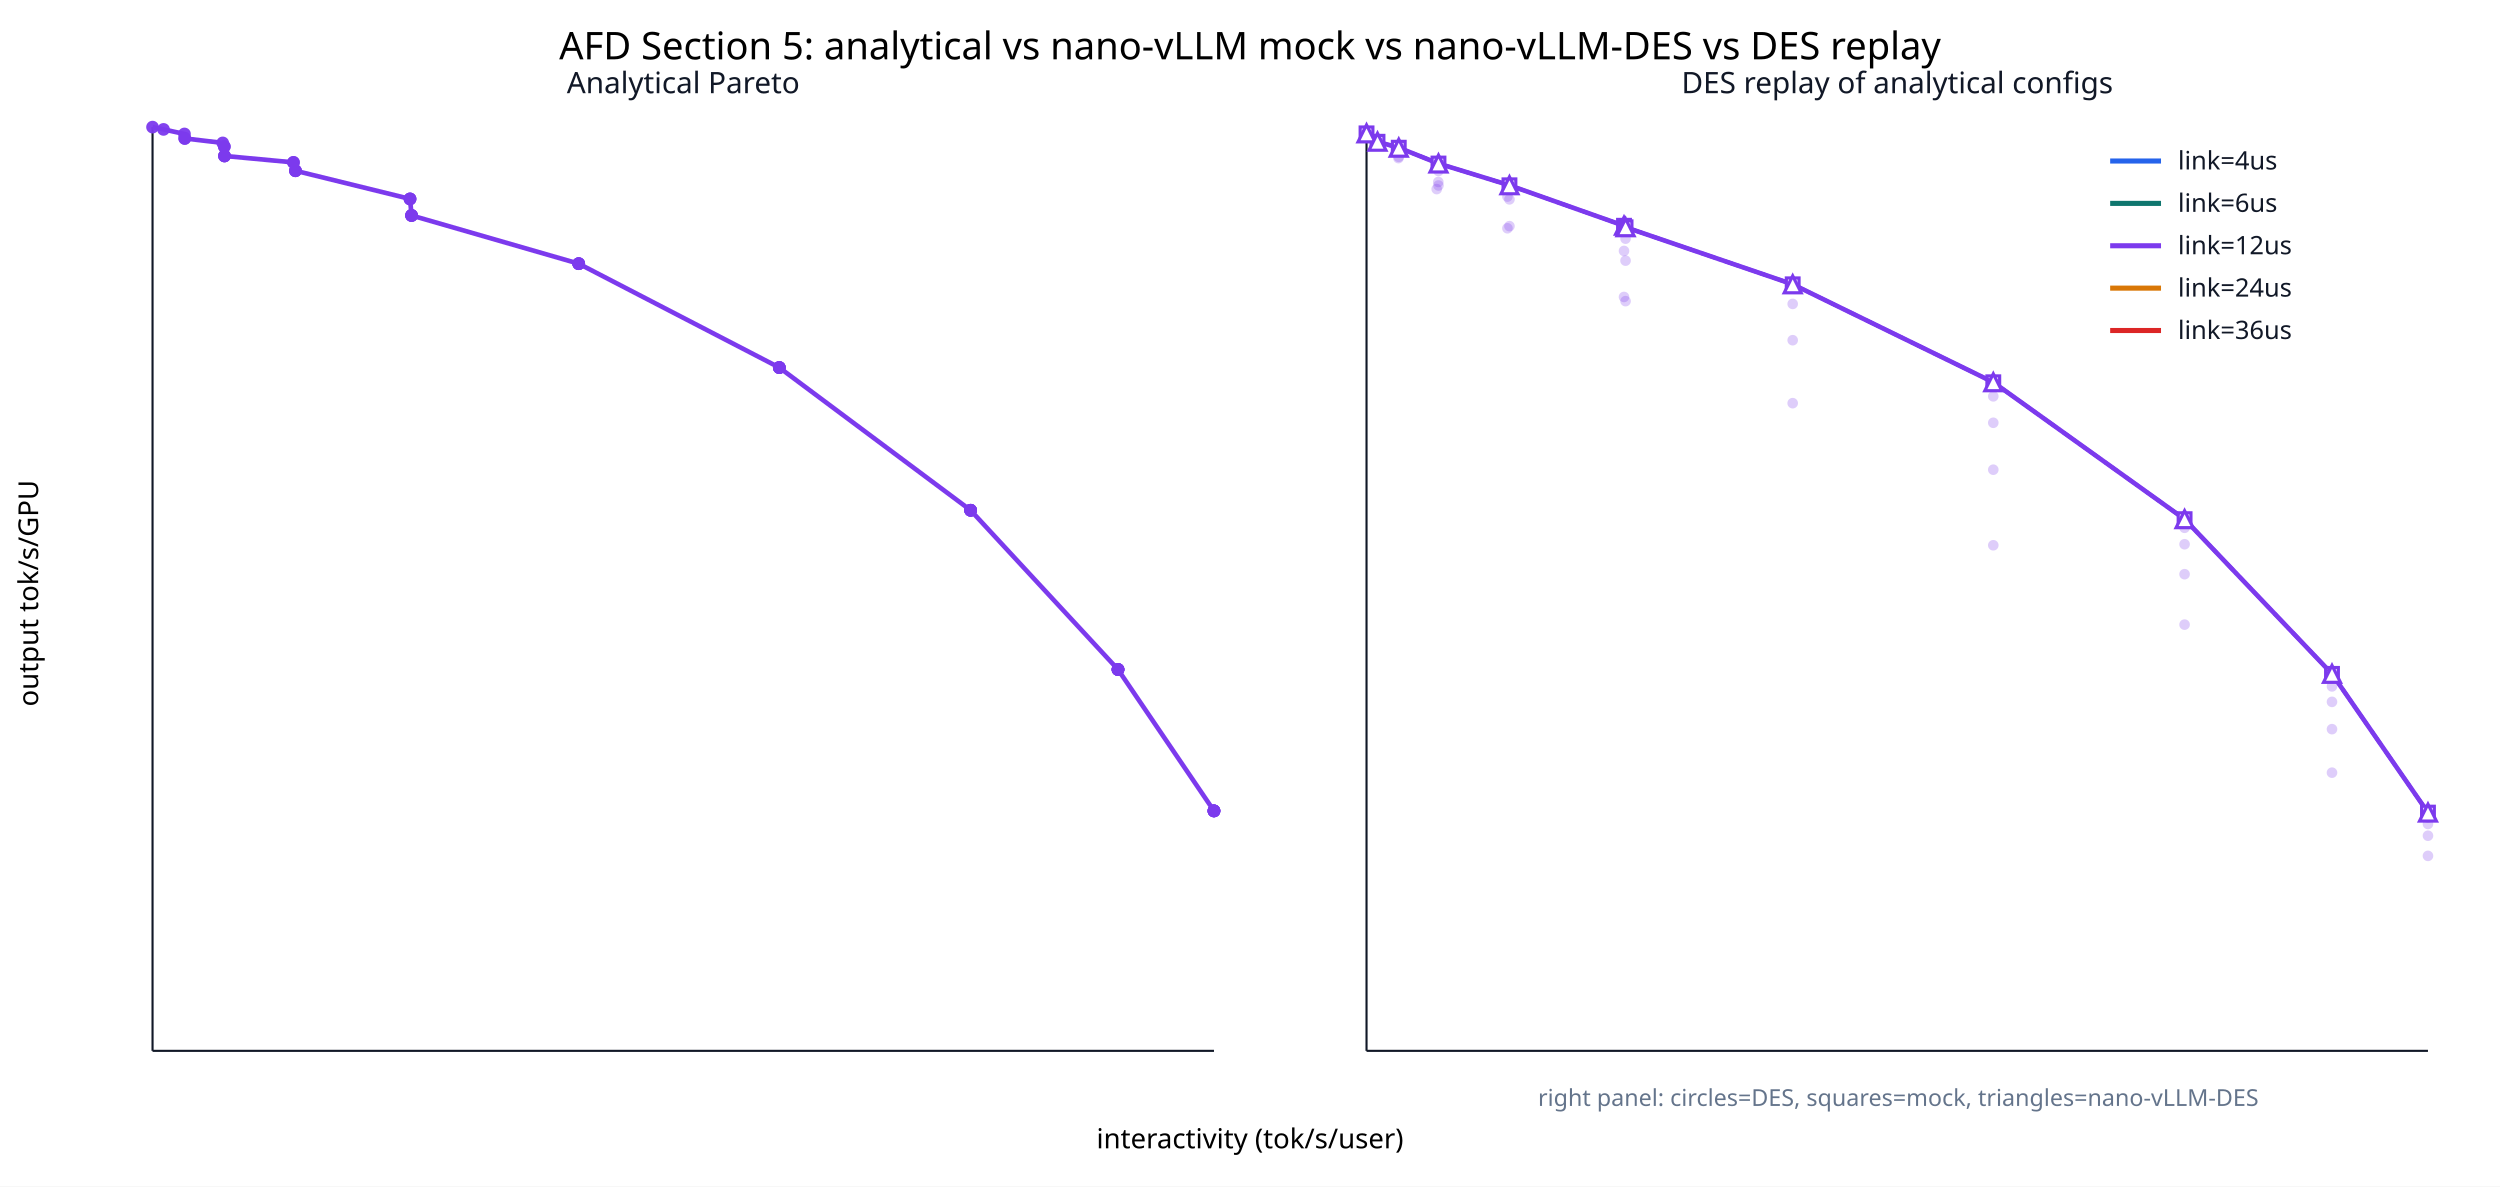
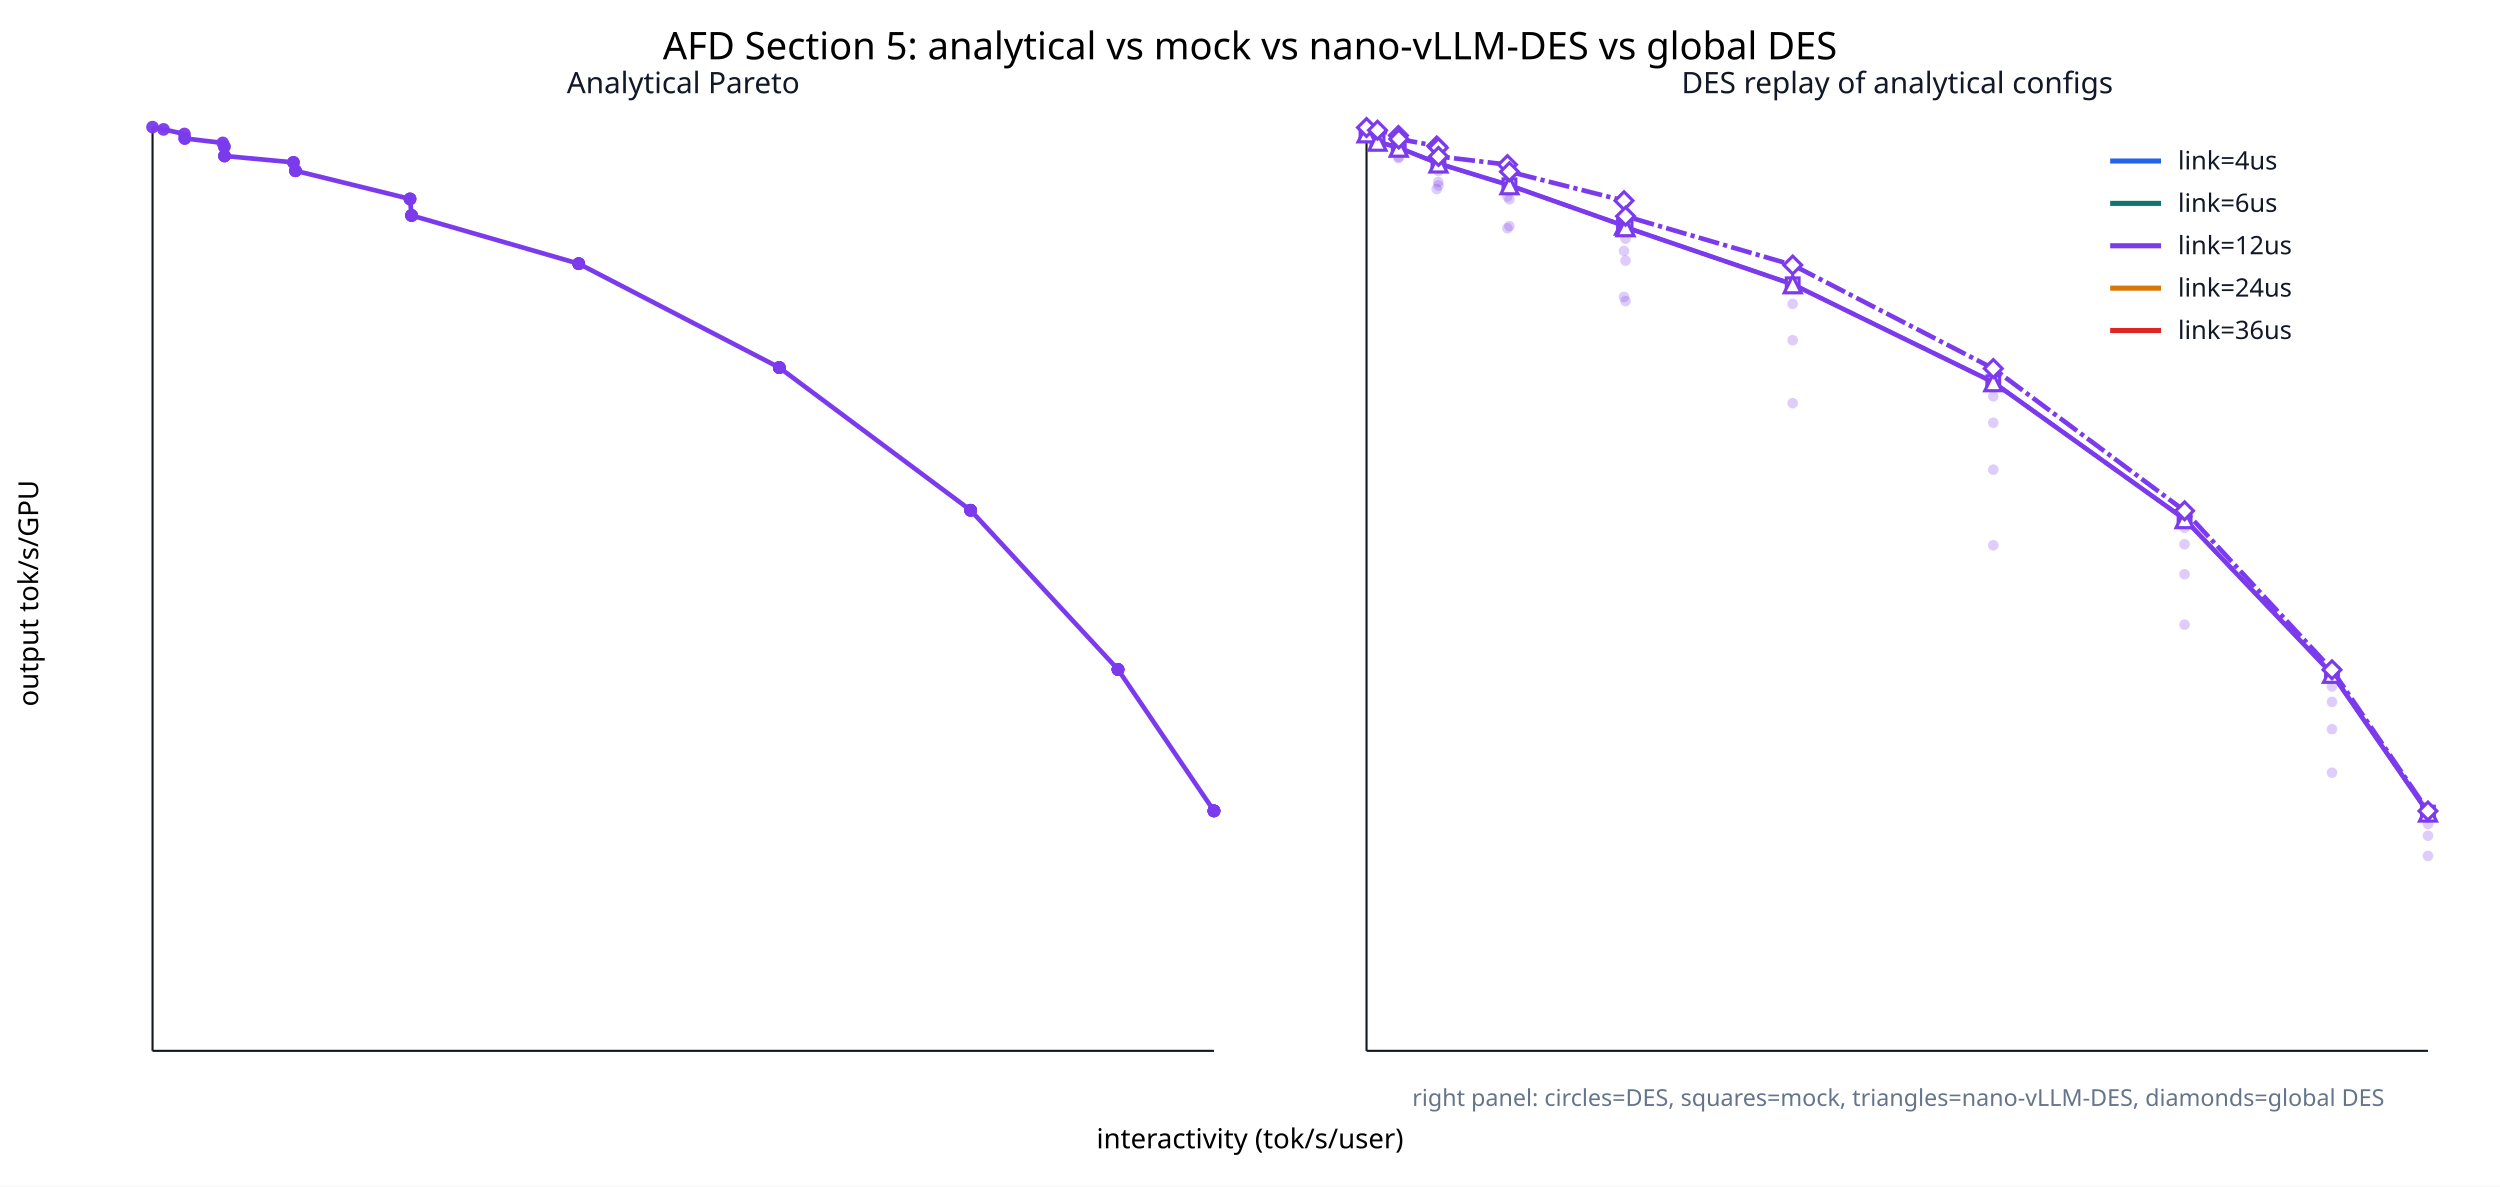
<svg xmlns="http://www.w3.org/2000/svg" width="1180" height="560" viewBox="0 0 1180 560">
  <rect width="100%" height="100%" fill="white" />
-   <text x="590" y="28" text-anchor="middle" font-family="sans-serif" font-size="18">AFD Section 5: analytical vs nano-vLLM mock vs nano-vLLM-DES vs DES replay</text>
+   <text x="590" y="28" text-anchor="middle" font-family="sans-serif" font-size="18">AFD Section 5: analytical vs mock vs nano-vLLM-DES vs global DES</text>
  <line x1="72.00" y1="496.00" x2="573.00" y2="496.00" stroke="#111827" />
  <line x1="72.00" y1="60.00" x2="72.00" y2="496.00" stroke="#111827" />
  <text x="322.50" y="44.00" text-anchor="middle" font-family="sans-serif" font-size="14" fill="#111827">Analytical Pareto</text>
  <line x1="645.00" y1="496.00" x2="1146.00" y2="496.00" stroke="#111827" />
  <line x1="645.00" y1="60.00" x2="645.00" y2="496.00" stroke="#111827" />
  <text x="895.50" y="44.00" text-anchor="middle" font-family="sans-serif" font-size="14" fill="#111827">DES replay of analytical configs</text>
  <polyline points="72.00,60.00 77.18,61.08 87.06,63.23 87.21,65.34 87.21,65.34 105.13,67.46 105.88,69.18 105.88,69.18 105.96,73.61 105.96,73.61 105.96,73.61 138.51,76.65 138.51,76.65 139.46,80.60 139.46,80.60 139.46,80.60 193.53,93.90 193.53,93.90 193.53,93.90 194.26,101.70 194.26,101.70 194.26,101.70 194.26,101.70 273.15,124.46 273.15,124.46 273.15,124.46 273.15,124.46 367.83,173.49 367.83,173.49 367.83,173.49 367.83,173.49 367.83,173.49 458.12,240.84 458.12,240.84 458.12,240.84 458.12,240.84 458.12,240.84 527.70,316.01 527.70,316.01 527.70,316.01 527.70,316.01 527.70,316.01 527.70,316.01 572.99,382.74 572.99,382.74 572.99,382.74 572.99,382.74 572.99,382.74 572.99,382.74" fill="none" stroke="#7c3aed" stroke-width="2.2" />
  <circle cx="72.00" cy="60.00" r="3.0" fill="#7c3aed" fill-opacity="0.95" />
  <circle cx="77.18" cy="61.08" r="3.0" fill="#7c3aed" fill-opacity="0.95" />
  <circle cx="87.06" cy="63.23" r="3.0" fill="#7c3aed" fill-opacity="0.95" />
  <circle cx="87.21" cy="65.34" r="3.0" fill="#7c3aed" fill-opacity="0.95" />
  <circle cx="87.21" cy="65.34" r="3.0" fill="#7c3aed" fill-opacity="0.95" />
  <circle cx="105.13" cy="67.46" r="3.0" fill="#7c3aed" fill-opacity="0.95" />
  <circle cx="105.88" cy="69.18" r="3.0" fill="#7c3aed" fill-opacity="0.95" />
  <circle cx="105.88" cy="69.18" r="3.0" fill="#7c3aed" fill-opacity="0.95" />
  <circle cx="105.96" cy="73.61" r="3.0" fill="#7c3aed" fill-opacity="0.95" />
  <circle cx="105.96" cy="73.61" r="3.0" fill="#7c3aed" fill-opacity="0.95" />
  <circle cx="105.96" cy="73.61" r="3.0" fill="#7c3aed" fill-opacity="0.95" />
  <circle cx="138.51" cy="76.65" r="3.0" fill="#7c3aed" fill-opacity="0.95" />
  <circle cx="138.51" cy="76.65" r="3.0" fill="#7c3aed" fill-opacity="0.95" />
  <circle cx="139.46" cy="80.60" r="3.0" fill="#7c3aed" fill-opacity="0.95" />
  <circle cx="139.46" cy="80.60" r="3.0" fill="#7c3aed" fill-opacity="0.95" />
  <circle cx="139.46" cy="80.60" r="3.0" fill="#7c3aed" fill-opacity="0.95" />
  <circle cx="193.53" cy="93.90" r="3.0" fill="#7c3aed" fill-opacity="0.95" />
  <circle cx="193.53" cy="93.90" r="3.0" fill="#7c3aed" fill-opacity="0.95" />
  <circle cx="193.53" cy="93.90" r="3.0" fill="#7c3aed" fill-opacity="0.95" />
  <circle cx="194.26" cy="101.70" r="3.0" fill="#7c3aed" fill-opacity="0.95" />
  <circle cx="194.26" cy="101.70" r="3.0" fill="#7c3aed" fill-opacity="0.95" />
  <circle cx="194.26" cy="101.70" r="3.0" fill="#7c3aed" fill-opacity="0.95" />
  <circle cx="194.26" cy="101.70" r="3.0" fill="#7c3aed" fill-opacity="0.95" />
  <circle cx="273.15" cy="124.46" r="3.0" fill="#7c3aed" fill-opacity="0.95" />
  <circle cx="273.15" cy="124.46" r="3.0" fill="#7c3aed" fill-opacity="0.95" />
  <circle cx="273.15" cy="124.46" r="3.0" fill="#7c3aed" fill-opacity="0.95" />
  <circle cx="273.15" cy="124.46" r="3.0" fill="#7c3aed" fill-opacity="0.95" />
  <circle cx="367.83" cy="173.49" r="3.0" fill="#7c3aed" fill-opacity="0.95" />
  <circle cx="367.83" cy="173.49" r="3.0" fill="#7c3aed" fill-opacity="0.95" />
  <circle cx="367.83" cy="173.49" r="3.0" fill="#7c3aed" fill-opacity="0.95" />
  <circle cx="367.83" cy="173.49" r="3.0" fill="#7c3aed" fill-opacity="0.95" />
  <circle cx="367.83" cy="173.49" r="3.0" fill="#7c3aed" fill-opacity="0.95" />
  <circle cx="458.12" cy="240.84" r="3.0" fill="#7c3aed" fill-opacity="0.95" />
  <circle cx="458.12" cy="240.84" r="3.0" fill="#7c3aed" fill-opacity="0.95" />
  <circle cx="458.12" cy="240.84" r="3.0" fill="#7c3aed" fill-opacity="0.95" />
  <circle cx="458.12" cy="240.84" r="3.0" fill="#7c3aed" fill-opacity="0.95" />
  <circle cx="458.12" cy="240.84" r="3.0" fill="#7c3aed" fill-opacity="0.95" />
  <circle cx="527.70" cy="316.01" r="3.0" fill="#7c3aed" fill-opacity="0.95" />
  <circle cx="527.70" cy="316.01" r="3.0" fill="#7c3aed" fill-opacity="0.95" />
  <circle cx="527.70" cy="316.01" r="3.0" fill="#7c3aed" fill-opacity="0.95" />
  <circle cx="527.70" cy="316.01" r="3.0" fill="#7c3aed" fill-opacity="0.95" />
  <circle cx="527.70" cy="316.01" r="3.0" fill="#7c3aed" fill-opacity="0.95" />
  <circle cx="527.70" cy="316.01" r="3.0" fill="#7c3aed" fill-opacity="0.95" />
  <circle cx="572.99" cy="382.74" r="3.0" fill="#7c3aed" fill-opacity="0.95" />
  <circle cx="572.99" cy="382.74" r="3.0" fill="#7c3aed" fill-opacity="0.95" />
  <circle cx="572.99" cy="382.74" r="3.0" fill="#7c3aed" fill-opacity="0.95" />
  <circle cx="572.99" cy="382.74" r="3.0" fill="#7c3aed" fill-opacity="0.95" />
  <circle cx="572.99" cy="382.74" r="3.0" fill="#7c3aed" fill-opacity="0.95" />
  <circle cx="572.99" cy="382.74" r="3.0" fill="#7c3aed" fill-opacity="0.95" />
  <circle cx="645.00" cy="62.95" r="2.5" fill="#7c3aed" fill-opacity="0.25" />
  <circle cx="650.18" cy="66.91" r="2.5" fill="#7c3aed" fill-opacity="0.25" />
  <circle cx="660.06" cy="74.63" r="2.5" fill="#7c3aed" fill-opacity="0.25" />
  <circle cx="660.21" cy="74.02" r="2.5" fill="#7c3aed" fill-opacity="0.25" />
  <circle cx="660.21" cy="69.72" r="2.5" fill="#7c3aed" fill-opacity="0.25" />
  <circle cx="678.13" cy="89.25" r="2.5" fill="#7c3aed" fill-opacity="0.25" />
  <circle cx="678.88" cy="85.89" r="2.5" fill="#7c3aed" fill-opacity="0.25" />
  <circle cx="678.88" cy="77.70" r="2.5" fill="#7c3aed" fill-opacity="0.25" />
  <circle cx="678.96" cy="87.56" r="2.5" fill="#7c3aed" fill-opacity="0.25" />
  <circle cx="678.96" cy="80.70" r="2.5" fill="#7c3aed" fill-opacity="0.25" />
  <circle cx="678.96" cy="77.19" r="2.5" fill="#7c3aed" fill-opacity="0.25" />
  <circle cx="711.51" cy="107.75" r="2.5" fill="#7c3aed" fill-opacity="0.25" />
  <circle cx="711.51" cy="92.80" r="2.5" fill="#7c3aed" fill-opacity="0.25" />
  <circle cx="712.46" cy="106.74" r="2.5" fill="#7c3aed" fill-opacity="0.25" />
  <circle cx="712.46" cy="94.10" r="2.5" fill="#7c3aed" fill-opacity="0.25" />
  <circle cx="712.46" cy="87.46" r="2.5" fill="#7c3aed" fill-opacity="0.25" />
  <circle cx="766.53" cy="140.17" r="2.5" fill="#7c3aed" fill-opacity="0.25" />
  <circle cx="766.53" cy="118.44" r="2.5" fill="#7c3aed" fill-opacity="0.25" />
  <circle cx="766.53" cy="106.56" r="2.5" fill="#7c3aed" fill-opacity="0.25" />
  <circle cx="767.26" cy="142.14" r="2.5" fill="#7c3aed" fill-opacity="0.25" />
  <circle cx="767.26" cy="123.02" r="2.5" fill="#7c3aed" fill-opacity="0.25" />
  <circle cx="767.26" cy="112.65" r="2.5" fill="#7c3aed" fill-opacity="0.25" />
  <circle cx="767.26" cy="107.26" r="2.5" fill="#7c3aed" fill-opacity="0.25" />
  <circle cx="846.15" cy="190.30" r="2.5" fill="#7c3aed" fill-opacity="0.25" />
  <circle cx="846.15" cy="160.58" r="2.5" fill="#7c3aed" fill-opacity="0.25" />
  <circle cx="846.15" cy="143.45" r="2.5" fill="#7c3aed" fill-opacity="0.25" />
  <circle cx="846.15" cy="134.20" r="2.5" fill="#7c3aed" fill-opacity="0.25" />
  <circle cx="940.83" cy="257.37" r="2.5" fill="#7c3aed" fill-opacity="0.25" />
  <circle cx="940.83" cy="221.70" r="2.5" fill="#7c3aed" fill-opacity="0.25" />
  <circle cx="940.83" cy="199.55" r="2.5" fill="#7c3aed" fill-opacity="0.25" />
  <circle cx="940.83" cy="187.07" r="2.5" fill="#7c3aed" fill-opacity="0.25" />
  <circle cx="940.83" cy="180.43" r="2.5" fill="#7c3aed" fill-opacity="0.25" />
  <circle cx="1031.12" cy="294.82" r="2.5" fill="#7c3aed" fill-opacity="0.25" />
  <circle cx="1031.12" cy="271.02" r="2.5" fill="#7c3aed" fill-opacity="0.25" />
  <circle cx="1031.12" cy="256.88" r="2.5" fill="#7c3aed" fill-opacity="0.25" />
  <circle cx="1031.12" cy="249.12" r="2.5" fill="#7c3aed" fill-opacity="0.25" />
  <circle cx="1031.12" cy="245.05" r="2.5" fill="#7c3aed" fill-opacity="0.25" />
  <circle cx="1100.70" cy="364.70" r="2.5" fill="#7c3aed" fill-opacity="0.25" />
  <circle cx="1100.70" cy="344.16" r="2.5" fill="#7c3aed" fill-opacity="0.25" />
  <circle cx="1100.70" cy="331.28" r="2.5" fill="#7c3aed" fill-opacity="0.25" />
  <circle cx="1100.70" cy="323.98" r="2.5" fill="#7c3aed" fill-opacity="0.25" />
  <circle cx="1100.70" cy="320.09" r="2.5" fill="#7c3aed" fill-opacity="0.25" />
  <circle cx="1100.70" cy="318.07" r="2.5" fill="#7c3aed" fill-opacity="0.25" />
  <circle cx="1146.00" cy="403.97" r="2.5" fill="#7c3aed" fill-opacity="0.25" />
  <circle cx="1146.00" cy="394.46" r="2.5" fill="#7c3aed" fill-opacity="0.25" />
  <circle cx="1146.00" cy="388.92" r="2.5" fill="#7c3aed" fill-opacity="0.25" />
  <circle cx="1146.00" cy="385.92" r="2.5" fill="#7c3aed" fill-opacity="0.25" />
  <circle cx="1146.00" cy="384.35" r="2.5" fill="#7c3aed" fill-opacity="0.25" />
  <circle cx="1146.00" cy="383.55" r="2.5" fill="#7c3aed" fill-opacity="0.25" />
  <polyline points="645.00,62.95 650.18,66.91 660.21,69.72 678.96,77.19 712.46,87.46 766.53,106.56 767.26,107.26 846.15,134.20 940.83,180.43 1031.12,245.05 1100.70,318.07 1146.00,383.55" fill="none" stroke="#7c3aed" stroke-width="2.2" />
  <circle cx="645.00" cy="62.95" r="3.2" fill="#7c3aed" fill-opacity="0.95" />
  <circle cx="650.18" cy="66.91" r="3.2" fill="#7c3aed" fill-opacity="0.95" />
  <circle cx="660.21" cy="69.72" r="3.2" fill="#7c3aed" fill-opacity="0.95" />
  <circle cx="678.96" cy="77.19" r="3.2" fill="#7c3aed" fill-opacity="0.95" />
  <circle cx="712.46" cy="87.46" r="3.2" fill="#7c3aed" fill-opacity="0.95" />
  <circle cx="766.53" cy="106.56" r="3.2" fill="#7c3aed" fill-opacity="0.95" />
  <circle cx="767.26" cy="107.26" r="3.2" fill="#7c3aed" fill-opacity="0.95" />
  <circle cx="846.15" cy="134.20" r="3.2" fill="#7c3aed" fill-opacity="0.95" />
  <circle cx="940.83" cy="180.43" r="3.2" fill="#7c3aed" fill-opacity="0.95" />
  <circle cx="1031.12" cy="245.05" r="3.2" fill="#7c3aed" fill-opacity="0.95" />
  <circle cx="1100.70" cy="318.07" r="3.2" fill="#7c3aed" fill-opacity="0.95" />
  <circle cx="1146.00" cy="383.55" r="3.2" fill="#7c3aed" fill-opacity="0.95" />
  <polyline points="645.00,62.95 650.18,66.91 660.21,69.72 678.96,77.19 712.46,87.46 766.53,106.56 767.26,107.26 846.15,134.20 940.83,180.43 1031.12,245.05 1100.70,318.07 1146.00,383.55" fill="none" stroke="#7c3aed" stroke-width="1.8" stroke-dasharray="8 4" />
  <rect x="642.00" y="59.95" width="6.0" height="6.0" fill="white" stroke="#7c3aed" stroke-width="1.5" />
  <rect x="647.18" y="63.91" width="6.0" height="6.0" fill="white" stroke="#7c3aed" stroke-width="1.5" />
  <rect x="657.21" y="66.72" width="6.0" height="6.0" fill="white" stroke="#7c3aed" stroke-width="1.5" />
  <rect x="675.96" y="74.19" width="6.0" height="6.0" fill="white" stroke="#7c3aed" stroke-width="1.5" />
  <rect x="709.46" y="84.46" width="6.0" height="6.0" fill="white" stroke="#7c3aed" stroke-width="1.5" />
  <rect x="763.53" y="103.56" width="6.0" height="6.0" fill="white" stroke="#7c3aed" stroke-width="1.5" />
  <rect x="764.26" y="104.26" width="6.0" height="6.0" fill="white" stroke="#7c3aed" stroke-width="1.5" />
  <rect x="843.15" y="131.20" width="6.0" height="6.0" fill="white" stroke="#7c3aed" stroke-width="1.5" />
  <rect x="937.83" y="177.43" width="6.0" height="6.0" fill="white" stroke="#7c3aed" stroke-width="1.5" />
  <rect x="1028.12" y="242.05" width="6.0" height="6.0" fill="white" stroke="#7c3aed" stroke-width="1.5" />
  <rect x="1097.70" y="315.07" width="6.0" height="6.0" fill="white" stroke="#7c3aed" stroke-width="1.5" />
  <rect x="1143.00" y="380.55" width="6.0" height="6.0" fill="white" stroke="#7c3aed" stroke-width="1.5" />
  <polyline points="645.00,62.95 650.18,66.91 660.21,69.72 678.96,77.19 712.46,87.46 766.53,106.56 767.26,107.26 846.15,134.20 940.83,180.43 1031.12,245.05 1100.70,318.07 1146.00,383.55" fill="none" stroke="#7c3aed" stroke-width="1.8" stroke-dasharray="4 2 1 2" />
  <polygon points="645.00,58.95 649.00,66.95 641.00,66.95" fill="white" stroke="#7c3aed" stroke-width="1.5" />
  <polygon points="650.18,62.91 654.18,70.91 646.18,70.91" fill="white" stroke="#7c3aed" stroke-width="1.5" />
  <polygon points="660.21,65.72 664.21,73.72 656.21,73.72" fill="white" stroke="#7c3aed" stroke-width="1.5" />
  <polygon points="678.96,73.19 682.96,81.19 674.96,81.19" fill="white" stroke="#7c3aed" stroke-width="1.5" />
  <polygon points="712.46,83.46 716.46,91.46 708.46,91.46" fill="white" stroke="#7c3aed" stroke-width="1.5" />
  <polygon points="766.53,102.56 770.53,110.56 762.53,110.56" fill="white" stroke="#7c3aed" stroke-width="1.5" />
  <polygon points="767.26,103.26 771.26,111.26 763.26,111.26" fill="white" stroke="#7c3aed" stroke-width="1.5" />
  <polygon points="846.15,130.20 850.15,138.20 842.15,138.20" fill="white" stroke="#7c3aed" stroke-width="1.5" />
  <polygon points="940.83,176.43 944.83,184.43 936.83,184.43" fill="white" stroke="#7c3aed" stroke-width="1.5" />
  <polygon points="1031.12,241.05 1035.12,249.05 1027.12,249.05" fill="white" stroke="#7c3aed" stroke-width="1.5" />
  <polygon points="1100.70,314.07 1104.70,322.07 1096.70,322.07" fill="white" stroke="#7c3aed" stroke-width="1.5" />
  <polygon points="1146.00,379.55 1150.00,387.55 1142.00,387.55" fill="white" stroke="#7c3aed" stroke-width="1.5" />
+   <polyline points="645.00,60.19 650.18,61.45 660.06,63.96 660.21,65.62 678.13,68.89 678.88,69.72 678.96,73.84 711.51,77.70 712.46,81.04 766.53,94.72 767.26,102.05 846.15,125.09 940.83,173.94 1031.12,241.11 1100.70,316.14 1145.99,382.79" fill="none" stroke="#7c3aed" stroke-width="2.2" stroke-dasharray="10 2 2 2" />
+   <polygon points="645.00,55.99 649.20,60.19 645.00,64.39 640.80,60.19" fill="white" stroke="#7c3aed" stroke-width="1.5" />
+   <polygon points="650.18,57.25 654.38,61.45 650.18,65.65 645.98,61.45" fill="white" stroke="#7c3aed" stroke-width="1.5" />
+   <polygon points="660.06,59.76 664.26,63.96 660.06,68.16 655.86,63.96" fill="white" stroke="#7c3aed" stroke-width="1.5" />
+   <polygon points="660.21,61.42 664.41,65.62 660.21,69.82 656.01,65.62" fill="white" stroke="#7c3aed" stroke-width="1.5" />
+   <polygon points="678.13,64.69 682.33,68.89 678.13,73.09 673.93,68.89" fill="white" stroke="#7c3aed" stroke-width="1.5" />
+   <polygon points="678.88,65.52 683.08,69.72 678.88,73.92 674.68,69.72" fill="white" stroke="#7c3aed" stroke-width="1.5" />
+   <polygon points="678.96,69.64 683.16,73.84 678.96,78.04 674.76,73.84" fill="white" stroke="#7c3aed" stroke-width="1.5" />
+   <polygon points="711.51,73.50 715.71,77.70 711.51,81.90 707.31,77.70" fill="white" stroke="#7c3aed" stroke-width="1.5" />
+   <polygon points="712.46,76.84 716.66,81.04 712.46,85.24 708.26,81.04" fill="white" stroke="#7c3aed" stroke-width="1.5" />
+   <polygon points="766.53,90.52 770.73,94.72 766.53,98.92 762.33,94.72" fill="white" stroke="#7c3aed" stroke-width="1.5" />
+   <polygon points="767.26,97.85 771.46,102.05 767.26,106.25 763.06,102.05" fill="white" stroke="#7c3aed" stroke-width="1.5" />
+   <polygon points="846.15,120.89 850.35,125.09 846.15,129.29 841.95,125.09" fill="white" stroke="#7c3aed" stroke-width="1.5" />
+   <polygon points="940.83,169.74 945.03,173.94 940.83,178.14 936.63,173.94" fill="white" stroke="#7c3aed" stroke-width="1.5" />
+   <polygon points="1031.12,236.91 1035.32,241.11 1031.12,245.31 1026.92,241.11" fill="white" stroke="#7c3aed" stroke-width="1.5" />
+   <polygon points="1100.70,311.94 1104.90,316.14 1100.70,320.34 1096.50,316.14" fill="white" stroke="#7c3aed" stroke-width="1.5" />
+   <polygon points="1145.99,378.59 1150.19,382.79 1145.99,386.99 1141.79,382.79" fill="white" stroke="#7c3aed" stroke-width="1.5" />
  <line x1="996" y1="76" x2="1020" y2="76" stroke="#2563eb" stroke-width="2.4" />
  <text x="1028" y="80" font-family="sans-serif" font-size="12" fill="#111827">link=4us</text>
  <line x1="996" y1="96" x2="1020" y2="96" stroke="#0f766e" stroke-width="2.4" />
  <text x="1028" y="100" font-family="sans-serif" font-size="12" fill="#111827">link=6us</text>
  <line x1="996" y1="116" x2="1020" y2="116" stroke="#7c3aed" stroke-width="2.4" />
  <text x="1028" y="120" font-family="sans-serif" font-size="12" fill="#111827">link=12us</text>
  <line x1="996" y1="136" x2="1020" y2="136" stroke="#d97706" stroke-width="2.4" />
  <text x="1028" y="140" font-family="sans-serif" font-size="12" fill="#111827">link=24us</text>
  <line x1="996" y1="156" x2="1020" y2="156" stroke="#dc2626" stroke-width="2.4" />
  <text x="1028" y="160" font-family="sans-serif" font-size="12" fill="#111827">link=36us</text>
  <text x="590" y="542" text-anchor="middle" font-family="sans-serif" font-size="13">interactivity (tok/s/user)</text>
  <text x="18" y="280" text-anchor="middle" transform="rotate(-90 18 280)" font-family="sans-serif" font-size="13">output tok/s/GPU</text>
-   <text x="896" y="522" text-anchor="middle" font-family="sans-serif" font-size="11" fill="#64748b">right panel: circles=DES, squares=mock, triangles=nano-vLLM-DES</text>
+   <text x="896" y="522" text-anchor="middle" font-family="sans-serif" font-size="11" fill="#64748b">right panel: circles=DES, squares=mock, triangles=nano-vLLM-DES, diamonds=global DES</text>
</svg>
